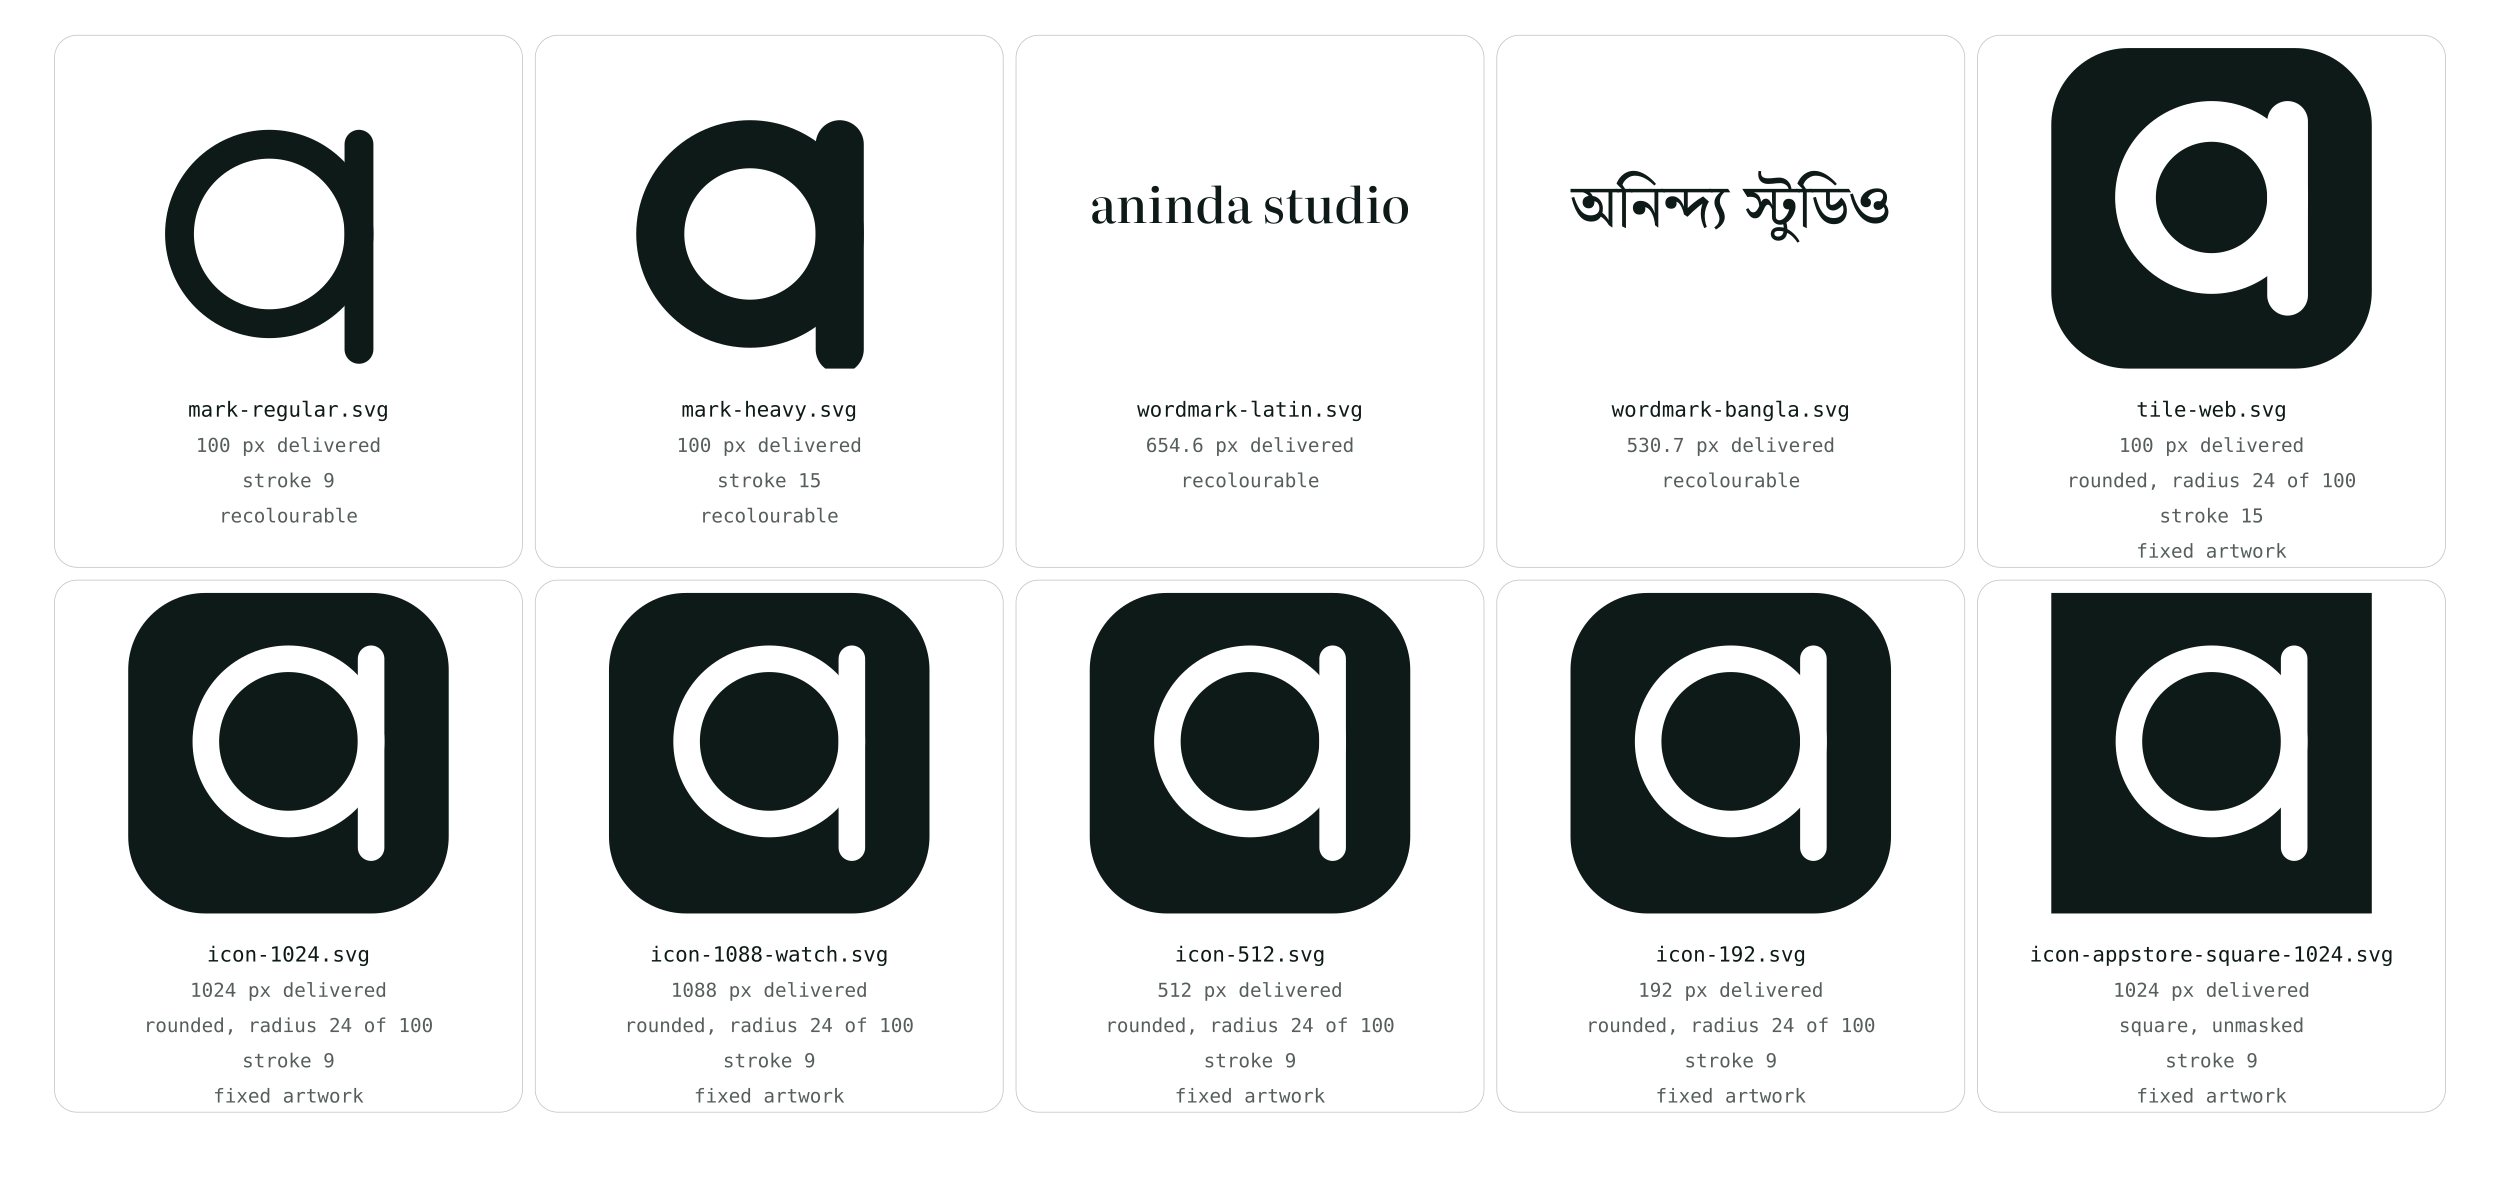
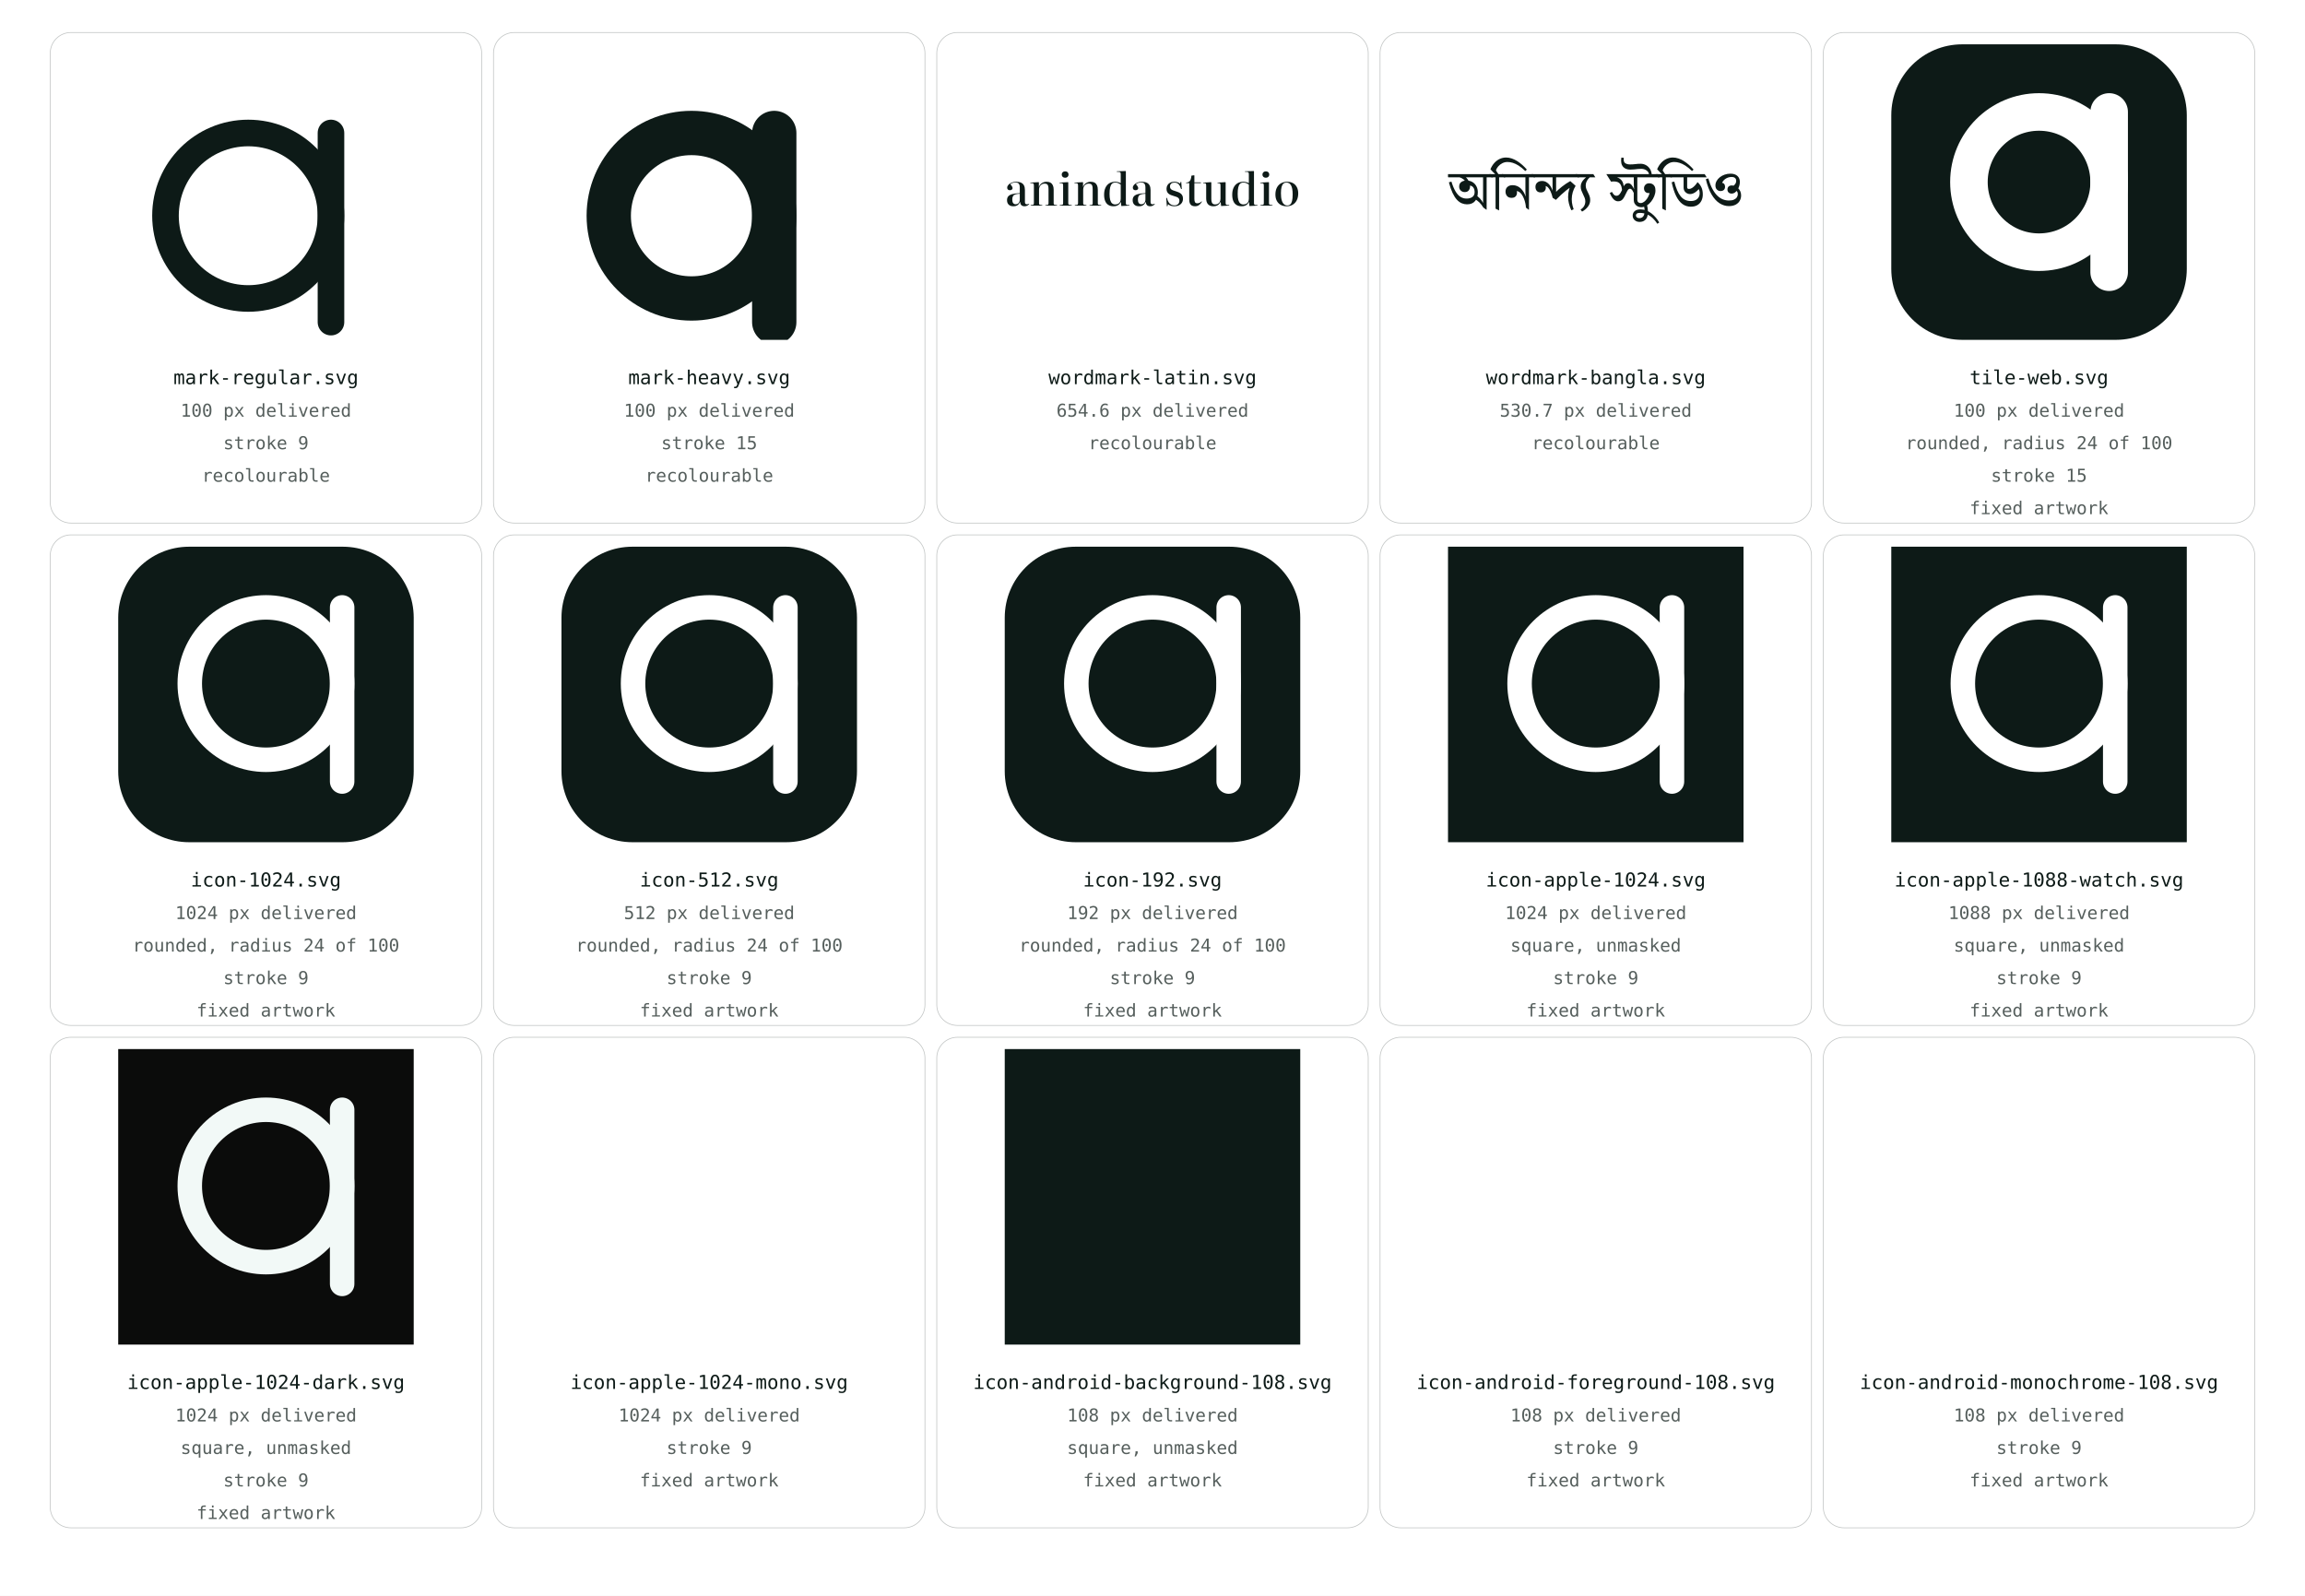
- <svg xmlns="http://www.w3.org/2000/svg" viewBox="0 0 1560 740" width="1560" height="740" role="img" fill="none" style="color:#0D1A17">
-   <rect width="1560" height="740" fill="#FFFFFF" />
+ <svg xmlns="http://www.w3.org/2000/svg" viewBox="0 0 1560 1080" width="1560" height="1080" role="img" fill="none" style="color:#0D1A17">
+   <rect width="1560" height="1080" fill="#FFFFFF" />
  <g style="color:#0D1A17" font-family="ui-monospace, monospace">
    <g>
      <rect x="34" y="22" width="292" height="332" rx="14" fill="none" stroke="#0D1A17" stroke-width="0.5" opacity="0.25" />
      <svg x="80" y="30" width="200" height="200" preserveAspectRatio="xMidYMid meet" viewBox="0 0 100 100" role="img" fill="none">
        <circle cx="44" cy="58" r="28" fill="none" stroke="currentColor" stroke-width="9" />
        <path d="M72 30V94" stroke="currentColor" stroke-width="9" stroke-linecap="round" />
      </svg>
      <text x="180" y="260" text-anchor="middle" font-size="13" fill="#0D1A17" opacity="1">mark-regular.svg</text>
      <text x="180" y="282" text-anchor="middle" font-size="12" fill="#0D1A17" opacity="0.7">100 px delivered</text>
      <text x="180" y="304" text-anchor="middle" font-size="12" fill="#0D1A17" opacity="0.7">stroke 9</text>
      <text x="180" y="326" text-anchor="middle" font-size="12" fill="#0D1A17" opacity="0.7">recolourable</text>
    </g>
    <g>
      <rect x="334" y="22" width="292" height="332" rx="14" fill="none" stroke="#0D1A17" stroke-width="0.5" opacity="0.25" />
      <svg x="380" y="30" width="200" height="200" preserveAspectRatio="xMidYMid meet" viewBox="0 0 100 100" role="img" fill="none">
        <circle cx="44" cy="58" r="28" fill="none" stroke="currentColor" stroke-width="15" />
        <path d="M72 30V94" stroke="currentColor" stroke-width="15" stroke-linecap="round" />
      </svg>
      <text x="480" y="260" text-anchor="middle" font-size="13" fill="#0D1A17" opacity="1">mark-heavy.svg</text>
      <text x="480" y="282" text-anchor="middle" font-size="12" fill="#0D1A17" opacity="0.7">100 px delivered</text>
      <text x="480" y="304" text-anchor="middle" font-size="12" fill="#0D1A17" opacity="0.7">stroke 15</text>
      <text x="480" y="326" text-anchor="middle" font-size="12" fill="#0D1A17" opacity="0.7">recolourable</text>
    </g>
    <g>
      <rect x="634" y="22" width="292" height="332" rx="14" fill="none" stroke="#0D1A17" stroke-width="0.5" opacity="0.25" />
      <svg x="680" y="30" width="200" height="200" preserveAspectRatio="xMidYMid meet" viewBox="0 -100 654.6 140" role="img" fill="none">
        <g fill="currentColor">
          <g transform="translate(0.000,0.000) scale(0.1,-0.1)">
            <path d="M191.12 -14Q124.481 -14 87.501 21.42Q50.521 56.84 50.521 121.32Q50.521 172.12 76.841 204.46Q103.161 236.8 164.981 254.48Q226.801 272.16 333.12 276.64V400.88Q333.12 441.24 323.1 465.76Q313.08 490.28 291.8 501.54Q270.52 512.8 236.48 512.8Q204.4 512.8 172.06 502.38Q139.72 491.96 123.039 475.28Q143.439 452.56 154.239 436.1Q165.039 419.641 169.459 408.401Q173.879 397.161 173.879 388.001Q173.879 369.721 158.339 355.501Q142.799 341.281 114.56 341.281Q84.36 341.281 69.24 356.561Q54.12 371.841 54.12 398.12Q54.12 430.12 80.28 460.24Q106.44 490.36 151.44 509.48Q196.44 528.6 251.199 528.6Q316.118 528.6 359.678 509.34Q403.238 490.08 425.157 449.04Q447.077 408 447.077 343.001V79.88Q447.077 52.519 458.777 41.019Q470.477 29.519 488.837 29.519Q500.677 29.519 512.798 32.779Q524.918 36.039 537.438 42.56L542.438 35.4Q518.158 6.8 491.598 -3.6Q465.039 -14 439.439 -14Q391.72 -14 368.12 10.74Q344.52 35.48 339.08 83.2Q323.04 47.32 301.94 25.9Q280.84 4.48 253.78 -4.76Q226.72 -14 191.12 -14ZM243.039 30.119Q270.479 30.119 290.66 43.499Q310.84 56.88 321.98 80.54Q333.12 104.2 333.12 134.801V262.32Q272.199 261.16 235.539 249.24Q198.878 237.32 182.798 209.88Q166.718 182.44 166.718 134.4Q166.718 83.24 186.138 56.679Q205.558 30.119 243.039 30.119Z" />
          </g>
          <g transform="translate(53.500,0.000) scale(0.1,-0.1)">
            <path d="M39.961 0V12L85.241 17.36Q100.921 19.2 105.841 28.96Q110.761 38.72 110.761 64.56V435.24Q110.761 469.28 104.681 482.28Q98.601 495.28 76.441 496.44L30.12 500.28L31.12 510.6L216.438 520.08L221.758 514.6L220.758 415.48H221.758Q244.278 472.12 290.218 500.36Q336.158 528.6 390.598 528.6Q442.718 528.6 477.597 508.78Q512.477 488.96 530.537 450.16Q548.597 411.36 548.597 353.6V58Q548.597 35.36 554.597 26.94Q560.597 18.52 579.437 16.52L622.758 12V0H365.6V11.16L405.92 15.68Q424.12 17.68 429.461 26.6Q434.801 35.52 434.801 58V360.48Q434.801 408.12 427.02 435.98Q419.24 463.84 400.0 475.62Q380.76 487.4 346.119 487.4Q311.999 487.4 284.158 470.48Q256.318 453.56 240.438 423.28Q224.558 393 224.558 352.76V61.36Q224.558 38.72 229.318 29.46Q234.078 20.2 248.758 18.2L296.639 11.16V0Z" />
          </g>
          <g transform="translate(118.000,0.000) scale(0.1,-0.1)">
            <path d="M38.08 0V12L87.561 17.36Q104.081 19.2 108.581 29.38Q113.081 39.56 113.081 64.56V435.24Q113.081 469.28 107.001 482.28Q100.921 495.28 78.761 496.44L32.44 500.28L33.44 510.6L220.037 520.08L227.037 514.6V61.36Q227.037 37.88 232.197 29.04Q237.357 20.2 252.837 18.2L305.398 11.16V0ZM157.439 617.521Q123.84 617.521 103.02 637.04Q82.201 656.56 82.201 688.08Q82.201 719.279 102.86 739.219Q123.52 759.159 157.439 759.159Q192.518 759.159 212.938 739.719Q233.357 720.279 233.357 688.76Q233.357 657.4 212.538 637.461Q191.718 617.521 157.439 617.521Z" />
          </g>
          <g transform="translate(151.300,0.000) scale(0.1,-0.1)">
            <path d="M39.961 0V12L85.241 17.36Q100.921 19.2 105.841 28.96Q110.761 38.72 110.761 64.56V435.24Q110.761 469.28 104.681 482.28Q98.601 495.28 76.441 496.44L30.12 500.28L31.12 510.6L216.438 520.08L221.758 514.6L220.758 415.48H221.758Q244.278 472.12 290.218 500.36Q336.158 528.6 390.598 528.6Q442.718 528.6 477.597 508.78Q512.477 488.96 530.537 450.16Q548.597 411.36 548.597 353.6V58Q548.597 35.36 554.597 26.94Q560.597 18.52 579.437 16.52L622.758 12V0H365.6V11.16L405.92 15.68Q424.12 17.68 429.461 26.6Q434.801 35.52 434.801 58V360.48Q434.801 408.12 427.02 435.98Q419.24 463.84 400.0 475.62Q380.76 487.4 346.119 487.4Q311.999 487.4 284.158 470.48Q256.318 453.56 240.438 423.28Q224.558 393 224.558 352.76V61.36Q224.558 38.72 229.318 29.46Q234.078 20.2 248.758 18.2L296.639 11.16V0Z" />
          </g>
          <g transform="translate(215.300,0.000) scale(0.1,-0.1)">
            <path d="M256.16 -14Q190.84 -14 144.3 13.92Q97.76 41.84 72.881 98.92Q48.001 156 48.001 241.8Q48.001 331.64 77.561 395.8Q107.12 459.96 162.32 494.28Q217.52 528.6 294.28 528.6Q328.32 528.6 360.62 519.92Q392.92 511.24 416.08 496.72V691.8Q416.08 724.04 408.5 734.96Q400.92 745.88 374.36 747.04L327.039 750.04L328.039 760.36L523.037 766.48L530.037 761V60Q530.037 36 536.297 26.42Q542.557 16.84 562.237 14.84L607.558 12V0L429.6 -9L419.52 80.48H417.2Q401.84 48.6 378.4 27.44Q354.96 6.28 324.54 -3.86Q294.12 -14 256.16 -14ZM294.278 26.439Q330.119 26.439 357.22 40.159Q384.32 53.88 400.2 82.28Q416.08 110.68 416.08 154.56V464.159Q392.36 484.88 361.18 497.76Q329.999 510.64 296.359 510.64Q252.038 510.64 223.778 485.96Q195.517 461.28 182.137 405.92Q168.757 350.56 168.757 258.199Q168.757 174.519 183.377 123.499Q197.997 72.479 226.078 49.459Q254.158 26.439 294.278 26.439Z" />
          </g>
          <g transform="translate(278.300,0.000) scale(0.1,-0.1)">
            <path d="M191.12 -14Q124.481 -14 87.501 21.42Q50.521 56.84 50.521 121.32Q50.521 172.12 76.841 204.46Q103.161 236.8 164.981 254.48Q226.801 272.16 333.12 276.64V400.88Q333.12 441.24 323.1 465.76Q313.08 490.28 291.8 501.54Q270.52 512.8 236.48 512.8Q204.4 512.8 172.06 502.38Q139.72 491.96 123.039 475.28Q143.439 452.56 154.239 436.1Q165.039 419.641 169.459 408.401Q173.879 397.161 173.879 388.001Q173.879 369.721 158.339 355.501Q142.799 341.281 114.56 341.281Q84.36 341.281 69.24 356.561Q54.12 371.841 54.12 398.12Q54.12 430.12 80.28 460.24Q106.44 490.36 151.44 509.48Q196.44 528.6 251.199 528.6Q316.118 528.6 359.678 509.34Q403.238 490.08 425.157 449.04Q447.077 408 447.077 343.001V79.88Q447.077 52.519 458.777 41.019Q470.477 29.519 488.837 29.519Q500.677 29.519 512.798 32.779Q524.918 36.039 537.438 42.56L542.438 35.4Q518.158 6.8 491.598 -3.6Q465.039 -14 439.439 -14Q391.72 -14 368.12 10.74Q344.52 35.48 339.08 83.2Q323.04 47.32 301.94 25.9Q280.84 4.48 253.78 -4.76Q226.72 -14 191.12 -14ZM243.039 30.119Q270.479 30.119 290.66 43.499Q310.84 56.88 321.98 80.54Q333.12 104.2 333.12 134.801V262.32Q272.199 261.16 235.539 249.24Q198.878 237.32 182.798 209.88Q166.718 182.44 166.718 134.4Q166.718 83.24 186.138 56.679Q205.558 30.119 243.039 30.119Z" />
          </g>
          <g transform="translate(352.900,0.000) scale(0.1,-0.1)">
            <path d="M62.2 -14.8 48.4 170.479 62.72 171.799Q78.2 109.199 102.2 73.08Q126.2 36.96 157.84 21.4Q189.48 5.84 228.4 5.84Q280.32 5.84 310.16 33.9Q340 61.961 340 110.321Q340 144.361 323.34 163.221Q306.68 182.081 277.74 193.021Q248.8 203.961 211.199 214.481Q182.88 222.921 154.94 233.541Q127.001 244.161 104.161 261.221Q81.321 278.28 67.961 305.44Q54.6 332.6 54.6 373.28Q54.6 417.52 75.3 452.82Q96 488.12 135.08 508.36Q174.159 528.6 229.559 528.6Q274.119 528.6 304.339 516.06Q334.559 503.519 355.758 488.24L370.118 528.6H380.598L392.558 367.2L376.918 368.36Q356.639 437.199 322.919 473.56Q289.199 509.92 230.839 509.92Q184.639 509.92 157.858 487.619Q131.078 465.319 131.078 423.559Q131.078 389.159 148.578 369.879Q166.078 350.598 194.658 340.098Q223.238 329.598 256.398 319.278Q287.478 310.319 316.038 298.259Q344.598 286.199 368.278 268.299Q391.958 250.399 405.478 222.659Q418.998 194.919 418.998 154.599Q418.998 102.359 395.058 64.66Q371.118 26.96 328.039 6.48Q284.959 -14 227.199 -14Q188.72 -14 153.2 -3.26Q117.68 7.48 87 31.52L74.52 -14.8Z" />
          </g>
          <g transform="translate(398.600,0.000) scale(0.1,-0.1)">
            <path d="M227.6 -14Q188.16 -14 159.56 0.42Q130.961 14.84 115.921 47.5Q100.881 80.16 100.881 133.8V498.6H31.001V509.44Q70.52 512.92 94.3 528.14Q118.08 543.359 130.98 576.259Q143.88 609.159 149.839 664.359L207.598 672.639L214.677 667.519V514.6H358.358V498.6H214.677V145.279Q214.677 98.559 228.937 75.059Q243.197 51.559 279.758 51.559Q304.438 51.559 329.398 61.979Q354.358 72.399 373.358 93.919L382.878 86.759Q352.438 38.359 316.779 12.18Q281.119 -14 227.6 -14Z" />
          </g>
          <g transform="translate(436.700,0.000) scale(0.1,-0.1)">
            <path d="M253.92 -14Q177.161 -14 136.121 30.22Q95.081 74.44 95.081 160.999V437.279Q95.081 470.839 89.081 483.119Q83.081 495.4 61.721 496.4L26.801 499.24L27.641 509.56L202.398 520.08L208.878 514.6V154.96Q208.878 109.16 217.078 80.8Q225.278 52.44 244.518 39.4Q263.758 26.359 295.879 26.359Q330.679 26.359 357.02 41.599Q383.36 56.839 397.82 85.519Q412.28 114.199 412.28 154.28V436.959Q412.28 469.56 406.52 482.48Q400.76 495.4 379.56 496.4L344.64 499.24L345.48 509.56L519.597 520.08L526.077 514.6V62.56Q526.077 37.92 532.577 27.78Q539.077 17.64 558.717 15.64L605.037 12.64L604.878 0.64L426.44 -8.84L415.08 82.56H413.08Q395.04 47.08 371.86 25.94Q348.68 4.8 319.44 -4.6Q290.2 -14 253.92 -14Z" />
          </g>
          <g transform="translate(499.100,0.000) scale(0.1,-0.1)">
            <path d="M256.16 -14Q190.84 -14 144.3 13.92Q97.76 41.84 72.881 98.92Q48.001 156 48.001 241.8Q48.001 331.64 77.561 395.8Q107.12 459.96 162.32 494.28Q217.52 528.6 294.28 528.6Q328.32 528.6 360.62 519.92Q392.92 511.24 416.08 496.72V691.8Q416.08 724.04 408.5 734.96Q400.92 745.88 374.36 747.04L327.039 750.04L328.039 760.36L523.037 766.48L530.037 761V60Q530.037 36 536.297 26.42Q542.557 16.84 562.237 14.84L607.558 12V0L429.6 -9L419.52 80.48H417.2Q401.84 48.6 378.4 27.44Q354.96 6.28 324.54 -3.86Q294.12 -14 256.16 -14ZM294.278 26.439Q330.119 26.439 357.22 40.159Q384.32 53.88 400.2 82.28Q416.08 110.68 416.08 154.56V464.159Q392.36 484.88 361.18 497.76Q329.999 510.64 296.359 510.64Q252.038 510.64 223.778 485.96Q195.517 461.28 182.137 405.92Q168.757 350.56 168.757 258.199Q168.757 174.519 183.377 123.499Q197.997 72.479 226.078 49.459Q254.158 26.439 294.278 26.439Z" />
          </g>
          <g transform="translate(562.600,0.000) scale(0.1,-0.1)">
            <path d="M38.08 0V12L87.561 17.36Q104.081 19.2 108.581 29.38Q113.081 39.56 113.081 64.56V435.24Q113.081 469.28 107.001 482.28Q100.921 495.28 78.761 496.44L32.44 500.28L33.44 510.6L220.037 520.08L227.037 514.6V61.36Q227.037 37.88 232.197 29.04Q237.357 20.2 252.837 18.2L305.398 11.16V0ZM157.439 617.521Q123.84 617.521 103.02 637.04Q82.201 656.56 82.201 688.08Q82.201 719.279 102.86 739.219Q123.52 759.159 157.439 759.159Q192.518 759.159 212.938 739.719Q233.357 720.279 233.357 688.76Q233.357 657.4 212.538 637.461Q191.718 617.521 157.439 617.521Z" />
          </g>
          <g transform="translate(595.100,0.000) scale(0.1,-0.1)">
            <path d="M292.559 -14Q217.679 -14 161.94 17.26Q106.2 48.52 75.42 106.68Q44.641 164.84 44.641 245.64Q44.641 334.76 77 397.92Q109.36 461.08 168.34 494.84Q227.319 528.6 307.519 528.6Q380.558 528.6 434.958 497.66Q489.357 466.72 519.637 409.06Q549.917 351.4 549.917 270.48Q549.917 183.16 518.137 119.5Q486.357 55.84 428.378 20.92Q370.398 -14 292.559 -14ZM309.239 3.84Q347.839 3.84 374.1 27.36Q400.36 50.88 413.5 104.2Q426.641 157.52 426.641 246.76Q426.641 318.159 417.44 368.479Q408.24 418.799 390.26 450.159Q372.28 481.519 347.019 496.14Q321.759 510.76 289.639 510.76Q250.198 510.76 222.778 488.16Q195.357 465.56 181.217 413.98Q167.077 362.4 167.077 274.96Q167.077 177.92 185.057 117.92Q203.037 57.92 234.898 30.88Q266.758 3.84 309.239 3.84Z" />
          </g>
        </g>
      </svg>
      <text x="780" y="260" text-anchor="middle" font-size="13" fill="#0D1A17" opacity="1">wordmark-latin.svg</text>
      <text x="780" y="282" text-anchor="middle" font-size="12" fill="#0D1A17" opacity="0.7">654.6 px delivered</text>
      <text x="780" y="304" text-anchor="middle" font-size="12" fill="#0D1A17" opacity="0.7">recolourable</text>
    </g>
    <g>
      <rect x="934" y="22" width="292" height="332" rx="14" fill="none" stroke="#0D1A17" stroke-width="0.5" opacity="0.25" />
      <svg x="980" y="30" width="200" height="200" preserveAspectRatio="xMidYMid meet" viewBox="0 -100 530.7 140" role="img" fill="none">
        <g fill="currentColor">
          <g transform="translate(0.000,0.000) scale(0.1,-0.1)">
            <path d="M687.558 -16.039 634.319 22.4Q602.639 76.641 563.098 114.701Q523.558 152.761 475.198 178.961L498.598 246.08Q536.558 222.84 572.278 186.56Q607.999 150.28 638.679 88.6L629.759 72.44V564.561H4.64L-30.6 622H767.878L804.117 564.561H693.517V-14.72ZM341.879 80.042Q292.88 80.042 246.8 99.222Q200.72 118.402 159.5 163.061Q118.28 207.721 82.02 284.421Q45.76 361.12 15.56 475.161L61.08 488.481Q96.4 374.641 137.699 307.7Q178.999 240.76 227.619 212.16Q276.239 183.56 333.199 183.56Q401.919 183.56 441.479 215.461Q481.039 247.361 477.679 309.081Q475.999 346.801 462.419 370.421Q448.839 394.042 429.439 405.482Q410.039 416.922 390.239 416.922Q376.279 416.922 365.159 413.622Q354.039 410.322 340.159 403.642Q335.159 445.282 319.9 477.201Q304.64 509.121 273.54 532.721Q242.441 556.321 188.842 571.321L312.24 573.161Q332.039 557.161 351.299 531.261Q370.559 505.361 383.159 473.081Q395.758 440.801 395.758 403.562Q395.758 359.442 371.379 329.722Q346.999 300.002 301.919 300.002Q259.039 300.002 229.66 326.762Q200.28 353.521 200.28 399.481Q200.28 452.601 237 479.941Q273.72 507.28 329.919 507.28Q396.999 507.28 442.938 477.54Q488.878 447.801 512.178 399.841Q535.478 351.881 535.478 295.801Q535.478 250.642 524.038 211.622Q512.598 172.602 488.999 142.762Q465.399 112.922 428.759 96.482Q392.119 80.042 341.879 80.042Z" />
          </g>
          <g transform="translate(77.400,0.000) scale(0.1,-0.1)">
            <path d="M139.479 -27.88 80 2.36V564.561H4.8L-30.6 622H74.12Q52.28 642.32 30.24 664.62Q8.2 686.92 -12.28 709.88Q15.04 775.96 57.7 823.06Q100.359 870.16 154.659 895.48Q208.958 920.8 269.518 920.8Q319.918 920.8 370.277 903.74Q420.637 886.68 468.357 856.7Q516.077 826.72 560.177 787.54Q604.277 748.36 641.997 704.12L613.678 678.28Q550.598 739.921 494.898 775.041Q439.197 810.161 389.617 825.321Q340.037 840.481 294.078 840.481Q244.398 840.481 201.078 818.341Q157.758 796.201 127.798 761.461Q97.838 726.72 86.558 689.16Q95.078 677.32 101.998 665.9Q108.918 654.48 116.418 643.4Q123.918 632.32 131.918 622H217.278L254.518 564.561H143.758V-26.56Z" />
          </g>
          <g transform="translate(99.800,0.000) scale(0.1,-0.1)">
            <path d="M449.718 -16.679 401.279 20.84Q399.479 58.76 390.479 100.161Q381.479 141.561 366.219 180.441Q350.959 219.321 330.359 250.601Q309.759 281.882 283.579 300.482Q257.399 319.082 227.239 319.082Q216.759 319.082 206.559 317.102Q196.359 315.122 189.199 310.962L215.279 351.4Q229.399 341.76 235.119 324.1Q240.839 306.44 240.839 289.481Q240.839 262.681 229.859 241.481Q218.879 220.281 197.679 208.321Q176.479 196.361 144.72 196.361Q89.96 196.361 62.38 228.881Q34.801 261.401 34.801 309.12Q34.801 362.8 69.82 393.5Q104.84 424.199 161.6 424.199Q205.76 424.199 242.92 408.359Q280.08 392.519 309.24 364.419Q338.4 336.319 359.8 300.299Q381.199 264.279 394.259 223.999Q407.319 183.719 411.279 143.679L400.88 149.24Q399.56 168.039 397.4 199.299Q395.24 230.559 393.58 266.579Q391.92 302.598 391.92 334.438V564.561H5.48L-30.6 622H530.198L566.278 564.561H455.678V-15.359Z" />
          </g>
          <g transform="translate(153.400,0.000) scale(0.1,-0.1)">
            <path d="M680.518 -26.798Q653.878 31.082 638.358 90.922Q622.839 150.762 622.839 212.441Q622.839 246.601 627.259 280.261Q631.679 313.921 640.939 347.161Q650.199 380.401 663.879 412.041L687.318 399.242Q636.638 368.922 589.718 331.522Q542.798 294.122 496.718 251.382Q450.638 208.642 403.158 159.962L346.08 196.441Q329.4 265.961 307.48 313.101Q285.56 360.242 260.9 384.462Q236.24 408.682 209.44 408.682Q200.28 408.682 191.7 407.102Q183.12 405.522 176.8 402.362L199.44 436.761Q212.24 429.121 217.38 413.281Q222.519 397.441 222.519 379.441Q222.519 343.281 199.14 318.581Q175.76 293.882 133.32 293.882Q83.52 293.882 59.92 321.921Q36.321 349.961 36.321 393.241Q36.321 443.001 69.801 471.221Q103.28 499.44 153.88 499.44Q195.72 499.44 230.62 479.74Q265.52 460.04 292.24 425.74Q318.96 391.44 336.34 346.3Q353.72 301.159 361.039 250.119L343.44 239.679V564.561H5.64L-30.6 622H784.238L820.317 564.561H407.198V258.6L385.238 282.359Q410.078 309.199 440.998 337.46Q471.918 365.72 507.758 394.08Q543.598 422.44 582.198 448.8Q620.799 475.16 661.679 497.52L757.357 412.401Q723.357 357.241 705.777 295.881Q688.197 234.521 688.197 172.841Q688.197 142.201 691.798 112.621Q695.398 83.042 703.078 53.402Q710.758 23.762 722.238 -8.158Z" />
          </g>
          <g transform="translate(232.400,0.000) scale(0.1,-0.1)">
            <path d="M83.48 -50.319 56.4 -13.919Q101.04 14.241 121.36 51.821Q141.68 89.401 141.68 133.561Q141.68 165.921 129.44 197.601Q117.2 229.281 100.38 261.701Q83.56 294.121 71.32 328.281Q59.08 362.441 59.08 398.921Q59.08 438.561 75.44 470.861Q91.8 503.161 117.16 529.561Q142.519 555.961 167.839 574.961L177.96 564.561H5.48L-30.6 622H286.079L322.159 564.561H207.159L231.839 571.961Q213.519 558.801 194.339 536.061Q175.159 513.321 162.059 483.321Q148.958 453.321 148.958 417.801Q148.958 383.6 161.038 353.34Q173.118 323.08 189.278 292.84Q205.438 262.6 217.518 229.2Q229.598 195.801 229.598 156.321Q229.598 91.361 188.199 37.481Q146.799 -16.399 83.48 -50.319Z" />
          </g>
          <g transform="translate(287.400,0.000) scale(0.1,-0.1)">
            <path d="M596.277 28.321Q559.157 28.321 528.578 44.781Q497.998 61.241 479.898 90.681Q461.799 120.12 461.799 158.56V322.483L466.598 275.923Q451.878 308.603 439.358 326.923Q426.838 345.243 415.758 352.723Q404.678 360.203 393.878 360.203Q382.558 360.203 371.218 352.463Q359.878 344.723 346.378 322.203Q332.878 299.683 312.558 255.602Q292.238 209.842 272.498 183.142Q252.758 156.442 230.598 145.442Q208.438 134.442 178.438 134.442Q150.919 134.442 125.159 150.161Q99.4 165.881 76.1 199.02Q52.8 232.16 30.8 284L70.319 303.4Q86.319 274.199 99.739 259.199Q113.159 244.199 125.819 238.96Q138.479 233.72 151.959 233.72Q173.279 233.72 190.699 246.539Q208.119 259.359 226.559 290.08Q244.999 320.8 266.88 374.161Q283.679 414.361 300.339 432.261Q316.999 450.161 332.319 455.221Q347.639 460.28 359.759 460.28Q393.679 460.28 421.879 428.121Q450.078 395.961 478.318 329.282L469.438 337.523Q467.278 357.722 465.278 384.442Q463.278 411.162 462.698 437.882Q462.118 464.602 462.118 483.801V564.561H114.48L109.161 578.72Q154.44 569.72 187.419 554.06Q220.399 538.4 241.619 513Q262.839 487.6 272.999 450.54Q283.159 413.481 282.958 361.681L252.679 307.681Q251.359 359.241 241.559 394.221Q231.759 429.201 213.699 450.422Q195.639 471.642 168.459 481.342Q141.279 491.042 105.199 491.042Q90.399 491.042 77.419 489.962Q64.439 488.882 54.599 486.882L-30.6 622H888.916L924.836 564.561H525.557V160.08Q525.557 133.52 541.677 118.14Q557.797 102.76 584.718 102.76Q615.798 102.76 645.578 124.16Q675.358 145.56 699.698 180.461Q724.038 215.361 739.118 257.801Q754.198 300.241 756.198 342.161L788.357 311.401Q778.237 299.121 766.537 290.461Q754.837 281.801 731.117 281.801Q690.517 281.801 668.138 306.001Q645.758 330.201 645.758 368.641Q645.758 403.88 670.437 430.92Q695.117 457.96 740.877 457.96Q770.997 457.96 796.036 444.82Q821.076 431.68 836.216 403.48Q851.356 375.28 851.356 328.161Q851.356 280.241 830.696 227.861Q810.036 175.481 774.476 130.241Q738.916 85.001 693.137 56.661Q647.357 28.321 596.277 28.321ZM737.076 608.161Q733.875 647.12 711.655 671.04Q689.435 694.961 658.975 706.401Q628.515 717.841 597.675 717.841Q563.794 717.841 533.475 714.341Q503.155 710.841 471.855 707.341Q440.555 703.841 402.555 703.841Q345.835 703.841 308.316 724.321Q270.796 744.801 252.656 780.6Q234.516 816.4 234.516 861.52Q234.516 875.96 235.836 890.9Q237.156 905.839 239.476 919.799L283.195 915.319Q282.195 907.159 281.615 898.679Q281.035 890.199 281.035 882.72Q281.035 835.639 312.736 816.219Q344.436 796.799 396.635 796.799Q446.435 796.799 491.435 802.719Q536.435 808.639 586.435 808.639Q634.355 808.639 677.835 785.779Q721.315 762.92 750.835 718.42Q780.355 673.92 785.555 608.161Z" />
          </g>
          <g transform="translate(358.100,-2.200) scale(0.1,-0.1)">
            <path d="M178.6 -291.359Q140.961 -233.039 94.241 -189.179Q47.521 -145.319 -9.699 -120.619Q-66.919 -95.919 -135.399 -95.919Q-172.999 -95.919 -189.619 -107.859Q-206.24 -119.799 -206.24 -140.999Q-206.24 -162.88 -190.039 -176.42Q-173.839 -189.96 -144.279 -189.96Q-115.559 -189.96 -94.299 -176.68Q-73.039 -163.4 -61.219 -134.199Q-49.399 -104.999 -49.399 -57.999Q-49.399 -43.359 -52.319 -22.579Q-55.239 -1.799 -60.079 18.161Q-64.919 38.121 -70.759 49.441L-16.16 63.521Q-2.48 35.041 3.66 -6.399Q9.8 -47.839 9.8 -88.759Q9.8 -136.799 -7.0 -175.039Q-23.8 -213.279 -57.42 -235.419Q-91.039 -257.559 -141.159 -257.559Q-193.039 -257.559 -228.759 -226.099Q-264.479 -194.639 -264.479 -144.199Q-264.479 -94.6 -228.359 -63.56Q-192.239 -32.52 -124.119 -32.52Q-69.839 -32.52 -20.4 -52.0Q29.04 -71.48 72.5 -104.96Q115.96 -138.44 151.36 -180.34Q186.76 -222.24 212.12 -268.08Z" />
          </g>
          <g transform="translate(376.800,0.000) scale(0.1,-0.1)">
            <path d="M139.479 -27.88 80 2.36V564.561H4.8L-30.6 622H74.12Q52.28 642.32 30.24 664.62Q8.2 686.92 -12.28 709.88Q15.04 775.96 57.7 823.06Q100.359 870.16 154.659 895.48Q208.958 920.8 269.518 920.8Q319.918 920.8 370.277 903.74Q420.637 886.68 468.357 856.7Q516.077 826.72 560.177 787.54Q604.277 748.36 641.997 704.12L613.678 678.28Q550.598 739.921 494.898 775.041Q439.197 810.161 389.617 825.321Q340.037 840.481 294.078 840.481Q244.398 840.481 201.078 818.341Q157.758 796.201 127.798 761.461Q97.838 726.72 86.558 689.16Q95.078 677.32 101.998 665.9Q108.918 654.48 116.418 643.4Q123.918 632.32 131.918 622H217.278L254.518 564.561H143.758V-26.56Z" />
          </g>
          <g transform="translate(399.200,0.000) scale(0.1,-0.1)">
            <path d="M369.24 37.682Q283.6 37.682 217.501 86.022Q151.401 134.361 103.541 232.101Q55.681 329.841 24.76 477.12L71.24 488.6Q94.64 399.52 122.6 333.42Q150.56 267.32 185.82 224.34Q221.08 181.36 266.38 160.3Q311.68 139.24 369.76 139.24Q444.359 139.24 485.919 178.42Q527.479 217.6 527.479 279.361Q527.479 317.321 517.319 339.501Q507.159 361.681 487.639 375.161L530.558 380.521Q508.078 346.722 478.698 320.242Q449.319 293.762 417.599 279.022Q385.879 264.282 355.719 264.282Q330.799 264.282 309.939 273.342Q289.08 282.402 273.64 296.841Q256.68 312.801 247.8 333.841Q238.92 354.881 238.92 382.6V564.561H5.8L-30.6 622H617.639L654.039 564.561H302.679V385.039Q302.679 371.08 311.159 363.74Q319.639 356.4 335.159 356.4Q362.919 356.4 390.039 373.44Q417.159 390.48 442.639 418.16Q468.119 445.84 488.879 478.44Q533.039 440.12 558.319 386.28Q583.598 332.44 583.598 257.521Q583.598 194.801 559.038 145.042Q534.479 95.282 486.879 66.482Q439.279 37.682 369.24 37.682Z" />
          </g>
          <g transform="translate(461.500,0.000) scale(0.1,-0.1)">
            <path d="M427.599 48.441Q342.16 48.441 262.12 99.081Q182.08 149.721 118.3 257.041Q54.52 364.361 14.68 532.561L59.519 545.201Q92.159 433.641 133.099 357.42Q174.039 281.2 221.9 235.24Q269.76 189.28 322 168.92Q374.24 148.56 430.159 148.56Q483.88 148.56 519.119 164.1Q554.359 179.64 571.999 205.76Q589.639 231.88 589.639 263.36Q589.639 294.56 574.819 314Q559.999 333.44 539.359 342.7Q518.72 351.961 500.6 351.801L484.32 393.359Q517.28 413.28 538.8 440.26Q560.32 467.24 560.32 503.16Q560.32 535.12 539.58 553.261Q518.839 571.401 475.399 571.401Q441.999 571.401 411.038 560.061Q380.078 548.721 355.378 528.961Q330.678 509.201 315.318 483.021Q299.958 456.841 295.918 426.161L241.279 441.68Q251.159 455.36 266.999 461.06Q282.839 466.76 296.399 466.76Q325.879 466.76 342.939 447.5Q359.999 428.24 359.999 396.48Q359.999 358.52 338.039 338.5Q316.079 318.481 278.519 318.481Q242.28 318.481 214.9 343.94Q187.52 369.4 187.52 419.52Q187.52 461.16 208.6 499.24Q229.68 537.32 266.84 566.74Q304 596.16 352.82 613.42Q401.64 630.68 456.44 630.68Q511.679 630.68 549.439 611.88Q587.199 593.08 606.659 559.54Q626.118 526.001 626.118 481.041Q626.118 444.921 614.719 408.261Q603.319 371.601 583.179 340.841Q563.039 310.081 536.739 291.481Q510.439 272.881 480.639 272.881Q443.519 272.881 423.32 293.421Q403.12 313.961 403.12 346.56Q403.12 368.84 412.52 385.38Q421.92 401.92 439.06 410.56Q456.199 419.199 479.679 419.199Q512.92 419.199 543.22 405.8Q573.519 392.4 597.439 368.02Q621.359 343.64 635.038 311.12Q648.718 278.6 648.718 240.201Q648.718 188.281 624.278 144.541Q599.839 100.801 551.059 74.621Q502.279 48.441 427.599 48.441Z" />
          </g>
        </g>
      </svg>
      <text x="1080" y="260" text-anchor="middle" font-size="13" fill="#0D1A17" opacity="1">wordmark-bangla.svg</text>
      <text x="1080" y="282" text-anchor="middle" font-size="12" fill="#0D1A17" opacity="0.7">530.7 px delivered</text>
      <text x="1080" y="304" text-anchor="middle" font-size="12" fill="#0D1A17" opacity="0.7">recolourable</text>
    </g>
    <g>
      <rect x="1234" y="22" width="292" height="332" rx="14" fill="none" stroke="#0D1A17" stroke-width="0.5" opacity="0.25" />
      <svg x="1280" y="30" width="200" height="200" preserveAspectRatio="xMidYMid meet" viewBox="0 0 100 100" role="img" fill="none" style="color:#FFFFFF">
        <rect width="100" height="100" rx="24" ry="24" fill="#0D1A17" />
        <g style="color:#FFFFFF" transform="translate(12.7177,-2.5341) scale(0.847324)">
          <circle cx="44" cy="58" r="28" fill="none" stroke="currentColor" stroke-width="15" />
          <path d="M72 30V94" stroke="currentColor" stroke-width="15" stroke-linecap="round" />
        </g>
      </svg>
      <text x="1380" y="260" text-anchor="middle" font-size="13" fill="#0D1A17" opacity="1">tile-web.svg</text>
      <text x="1380" y="282" text-anchor="middle" font-size="12" fill="#0D1A17" opacity="0.7">100 px delivered</text>
      <text x="1380" y="304" text-anchor="middle" font-size="12" fill="#0D1A17" opacity="0.7">rounded, radius 24 of 100</text>
      <text x="1380" y="326" text-anchor="middle" font-size="12" fill="#0D1A17" opacity="0.7">stroke 15</text>
      <text x="1380" y="348" text-anchor="middle" font-size="12" fill="#0D1A17" opacity="0.7">fixed artwork</text>
    </g>
    <g>
      <rect x="34" y="362" width="292" height="332" rx="14" fill="none" stroke="#0D1A17" stroke-width="0.5" opacity="0.25" />
      <svg x="80" y="370" width="200" height="200" preserveAspectRatio="xMidYMid meet" viewBox="0 0 100 100" role="img" fill="none" style="color:#FFFFFF">
        <rect width="100" height="100" rx="24" ry="24" fill="#0D1A17" />
        <g style="color:#FFFFFF" transform="translate(9.4862,-7.0876) scale(0.920767)">
          <circle cx="44" cy="58" r="28" fill="none" stroke="currentColor" stroke-width="9" />
          <path d="M72 30V94" stroke="currentColor" stroke-width="9" stroke-linecap="round" />
        </g>
      </svg>
      <text x="180" y="600" text-anchor="middle" font-size="13" fill="#0D1A17" opacity="1">icon-1024.svg</text>
      <text x="180" y="622" text-anchor="middle" font-size="12" fill="#0D1A17" opacity="0.7">1024 px delivered</text>
      <text x="180" y="644" text-anchor="middle" font-size="12" fill="#0D1A17" opacity="0.7">rounded, radius 24 of 100</text>
      <text x="180" y="666" text-anchor="middle" font-size="12" fill="#0D1A17" opacity="0.7">stroke 9</text>
      <text x="180" y="688" text-anchor="middle" font-size="12" fill="#0D1A17" opacity="0.7">fixed artwork</text>
    </g>
    <g>
      <rect x="334" y="362" width="292" height="332" rx="14" fill="none" stroke="#0D1A17" stroke-width="0.5" opacity="0.25" />
      <svg x="380" y="370" width="200" height="200" preserveAspectRatio="xMidYMid meet" viewBox="0 0 100 100" role="img" fill="none" style="color:#FFFFFF">
        <rect width="100" height="100" rx="24" ry="24" fill="#0D1A17" />
        <g style="color:#FFFFFF" transform="translate(9.4862,-7.0876) scale(0.920767)">
          <circle cx="44" cy="58" r="28" fill="none" stroke="currentColor" stroke-width="9" />
          <path d="M72 30V94" stroke="currentColor" stroke-width="9" stroke-linecap="round" />
        </g>
      </svg>
-       <text x="480" y="600" text-anchor="middle" font-size="13" fill="#0D1A17" opacity="1">icon-1088-watch.svg</text>
-       <text x="480" y="622" text-anchor="middle" font-size="12" fill="#0D1A17" opacity="0.7">1088 px delivered</text>
+       <text x="480" y="600" text-anchor="middle" font-size="13" fill="#0D1A17" opacity="1">icon-512.svg</text>
+       <text x="480" y="622" text-anchor="middle" font-size="12" fill="#0D1A17" opacity="0.7">512 px delivered</text>
      <text x="480" y="644" text-anchor="middle" font-size="12" fill="#0D1A17" opacity="0.7">rounded, radius 24 of 100</text>
      <text x="480" y="666" text-anchor="middle" font-size="12" fill="#0D1A17" opacity="0.7">stroke 9</text>
      <text x="480" y="688" text-anchor="middle" font-size="12" fill="#0D1A17" opacity="0.7">fixed artwork</text>
    </g>
    <g>
      <rect x="634" y="362" width="292" height="332" rx="14" fill="none" stroke="#0D1A17" stroke-width="0.5" opacity="0.25" />
      <svg x="680" y="370" width="200" height="200" preserveAspectRatio="xMidYMid meet" viewBox="0 0 100 100" role="img" fill="none" style="color:#FFFFFF">
        <rect width="100" height="100" rx="24" ry="24" fill="#0D1A17" />
        <g style="color:#FFFFFF" transform="translate(9.4862,-7.0876) scale(0.920767)">
          <circle cx="44" cy="58" r="28" fill="none" stroke="currentColor" stroke-width="9" />
          <path d="M72 30V94" stroke="currentColor" stroke-width="9" stroke-linecap="round" />
        </g>
      </svg>
-       <text x="780" y="600" text-anchor="middle" font-size="13" fill="#0D1A17" opacity="1">icon-512.svg</text>
-       <text x="780" y="622" text-anchor="middle" font-size="12" fill="#0D1A17" opacity="0.7">512 px delivered</text>
+       <text x="780" y="600" text-anchor="middle" font-size="13" fill="#0D1A17" opacity="1">icon-192.svg</text>
+       <text x="780" y="622" text-anchor="middle" font-size="12" fill="#0D1A17" opacity="0.7">192 px delivered</text>
      <text x="780" y="644" text-anchor="middle" font-size="12" fill="#0D1A17" opacity="0.7">rounded, radius 24 of 100</text>
      <text x="780" y="666" text-anchor="middle" font-size="12" fill="#0D1A17" opacity="0.7">stroke 9</text>
      <text x="780" y="688" text-anchor="middle" font-size="12" fill="#0D1A17" opacity="0.7">fixed artwork</text>
    </g>
    <g>
      <rect x="934" y="362" width="292" height="332" rx="14" fill="none" stroke="#0D1A17" stroke-width="0.5" opacity="0.25" />
      <svg x="980" y="370" width="200" height="200" preserveAspectRatio="xMidYMid meet" viewBox="0 0 100 100" role="img" fill="none" style="color:#FFFFFF">
-         <rect width="100" height="100" rx="24" ry="24" fill="#0D1A17" />
-         <g style="color:#FFFFFF" transform="translate(9.4862,-7.0876) scale(0.920767)">
-           <circle cx="44" cy="58" r="28" fill="none" stroke="currentColor" stroke-width="9" />
-           <path d="M72 30V94" stroke="currentColor" stroke-width="9" stroke-linecap="round" />
-         </g>
-       </svg>
-       <text x="1080" y="600" text-anchor="middle" font-size="13" fill="#0D1A17" opacity="1">icon-192.svg</text>
-       <text x="1080" y="622" text-anchor="middle" font-size="12" fill="#0D1A17" opacity="0.7">192 px delivered</text>
-       <text x="1080" y="644" text-anchor="middle" font-size="12" fill="#0D1A17" opacity="0.7">rounded, radius 24 of 100</text>
+         <rect width="100" height="100" fill="#0D1A17" />
+         <g style="color:#FFFFFF" transform="translate(9.4862,-7.0876) scale(0.920767)">
+           <circle cx="44" cy="58" r="28" fill="none" stroke="currentColor" stroke-width="9" />
+           <path d="M72 30V94" stroke="currentColor" stroke-width="9" stroke-linecap="round" />
+         </g>
+       </svg>
+       <text x="1080" y="600" text-anchor="middle" font-size="13" fill="#0D1A17" opacity="1">icon-apple-1024.svg</text>
+       <text x="1080" y="622" text-anchor="middle" font-size="12" fill="#0D1A17" opacity="0.7">1024 px delivered</text>
+       <text x="1080" y="644" text-anchor="middle" font-size="12" fill="#0D1A17" opacity="0.7">square, unmasked</text>
      <text x="1080" y="666" text-anchor="middle" font-size="12" fill="#0D1A17" opacity="0.7">stroke 9</text>
      <text x="1080" y="688" text-anchor="middle" font-size="12" fill="#0D1A17" opacity="0.7">fixed artwork</text>
    </g>
    <g>
      <rect x="1234" y="362" width="292" height="332" rx="14" fill="none" stroke="#0D1A17" stroke-width="0.5" opacity="0.25" />
      <svg x="1280" y="370" width="200" height="200" preserveAspectRatio="xMidYMid meet" viewBox="0 0 100 100" role="img" fill="none" style="color:#FFFFFF">
        <rect width="100" height="100" fill="#0D1A17" />
        <g style="color:#FFFFFF" transform="translate(9.4862,-7.0876) scale(0.920767)">
          <circle cx="44" cy="58" r="28" fill="none" stroke="currentColor" stroke-width="9" />
          <path d="M72 30V94" stroke="currentColor" stroke-width="9" stroke-linecap="round" />
        </g>
      </svg>
-       <text x="1380" y="600" text-anchor="middle" font-size="13" fill="#0D1A17" opacity="1">icon-appstore-square-1024.svg</text>
-       <text x="1380" y="622" text-anchor="middle" font-size="12" fill="#0D1A17" opacity="0.7">1024 px delivered</text>
+       <text x="1380" y="600" text-anchor="middle" font-size="13" fill="#0D1A17" opacity="1">icon-apple-1088-watch.svg</text>
+       <text x="1380" y="622" text-anchor="middle" font-size="12" fill="#0D1A17" opacity="0.7">1088 px delivered</text>
      <text x="1380" y="644" text-anchor="middle" font-size="12" fill="#0D1A17" opacity="0.7">square, unmasked</text>
      <text x="1380" y="666" text-anchor="middle" font-size="12" fill="#0D1A17" opacity="0.7">stroke 9</text>
      <text x="1380" y="688" text-anchor="middle" font-size="12" fill="#0D1A17" opacity="0.7">fixed artwork</text>
    </g>
+     <g>
+       <rect x="34" y="702" width="292" height="332" rx="14" fill="none" stroke="#0D1A17" stroke-width="0.5" opacity="0.25" />
+       <svg x="80" y="710" width="200" height="200" preserveAspectRatio="xMidYMid meet" viewBox="0 0 100 100" role="img" fill="none" style="color:#F2F9F7">
+         <rect width="100" height="100" fill="#0B0C0B" />
+         <g style="color:#F2F9F7" transform="translate(9.4862,-7.0876) scale(0.920767)">
+           <circle cx="44" cy="58" r="28" fill="none" stroke="currentColor" stroke-width="9" />
+           <path d="M72 30V94" stroke="currentColor" stroke-width="9" stroke-linecap="round" />
+         </g>
+       </svg>
+       <text x="180" y="940" text-anchor="middle" font-size="13" fill="#0D1A17" opacity="1">icon-apple-1024-dark.svg</text>
+       <text x="180" y="962" text-anchor="middle" font-size="12" fill="#0D1A17" opacity="0.7">1024 px delivered</text>
+       <text x="180" y="984" text-anchor="middle" font-size="12" fill="#0D1A17" opacity="0.7">square, unmasked</text>
+       <text x="180" y="1006" text-anchor="middle" font-size="12" fill="#0D1A17" opacity="0.7">stroke 9</text>
+       <text x="180" y="1028" text-anchor="middle" font-size="12" fill="#0D1A17" opacity="0.7">fixed artwork</text>
+     </g>
+     <g>
+       <rect x="334" y="702" width="292" height="332" rx="14" fill="none" stroke="#0D1A17" stroke-width="0.5" opacity="0.25" />
+       <svg x="380" y="710" width="200" height="200" preserveAspectRatio="xMidYMid meet" viewBox="0 0 100 100" role="img" fill="none" style="color:#FFFFFF">
+         <g style="color:#FFFFFF" transform="translate(9.4862,-7.0876) scale(0.920767)">
+           <circle cx="44" cy="58" r="28" fill="none" stroke="currentColor" stroke-width="9" />
+           <path d="M72 30V94" stroke="currentColor" stroke-width="9" stroke-linecap="round" />
+         </g>
+       </svg>
+       <text x="480" y="940" text-anchor="middle" font-size="13" fill="#0D1A17" opacity="1">icon-apple-1024-mono.svg</text>
+       <text x="480" y="962" text-anchor="middle" font-size="12" fill="#0D1A17" opacity="0.7">1024 px delivered</text>
+       <text x="480" y="984" text-anchor="middle" font-size="12" fill="#0D1A17" opacity="0.7">stroke 9</text>
+       <text x="480" y="1006" text-anchor="middle" font-size="12" fill="#0D1A17" opacity="0.7">fixed artwork</text>
+     </g>
+     <g>
+       <rect x="634" y="702" width="292" height="332" rx="14" fill="none" stroke="#0D1A17" stroke-width="0.5" opacity="0.25" />
+       <svg x="680" y="710" width="200" height="200" preserveAspectRatio="xMidYMid meet" viewBox="0 0 108 108" role="img" fill="none" style="color:#0D1A17">
+         <rect width="108" height="108" fill="#0D1A17" />
+       </svg>
+       <text x="780" y="940" text-anchor="middle" font-size="13" fill="#0D1A17" opacity="1">icon-android-background-108.svg</text>
+       <text x="780" y="962" text-anchor="middle" font-size="12" fill="#0D1A17" opacity="0.7">108 px delivered</text>
+       <text x="780" y="984" text-anchor="middle" font-size="12" fill="#0D1A17" opacity="0.7">square, unmasked</text>
+       <text x="780" y="1006" text-anchor="middle" font-size="12" fill="#0D1A17" opacity="0.7">fixed artwork</text>
+     </g>
+     <g>
+       <rect x="934" y="702" width="292" height="332" rx="14" fill="none" stroke="#0D1A17" stroke-width="0.5" opacity="0.25" />
+       <svg x="980" y="710" width="200" height="200" preserveAspectRatio="xMidYMid meet" viewBox="0 0 108 108" role="img" fill="none" style="color:#FFFFFF">
+         <g style="color:#FFFFFF" transform="translate(24.2899,12.1358) scale(0.675229)">
+           <circle cx="44" cy="58" r="28" fill="none" stroke="currentColor" stroke-width="9" />
+           <path d="M72 30V94" stroke="currentColor" stroke-width="9" stroke-linecap="round" />
+         </g>
+       </svg>
+       <text x="1080" y="940" text-anchor="middle" font-size="13" fill="#0D1A17" opacity="1">icon-android-foreground-108.svg</text>
+       <text x="1080" y="962" text-anchor="middle" font-size="12" fill="#0D1A17" opacity="0.7">108 px delivered</text>
+       <text x="1080" y="984" text-anchor="middle" font-size="12" fill="#0D1A17" opacity="0.7">stroke 9</text>
+       <text x="1080" y="1006" text-anchor="middle" font-size="12" fill="#0D1A17" opacity="0.7">fixed artwork</text>
+     </g>
+     <g>
+       <rect x="1234" y="702" width="292" height="332" rx="14" fill="none" stroke="#0D1A17" stroke-width="0.5" opacity="0.25" />
+       <svg x="1280" y="710" width="200" height="200" preserveAspectRatio="xMidYMid meet" viewBox="0 0 108 108" role="img" fill="none" style="color:#FFFFFF">
+         <g style="color:#FFFFFF" transform="translate(24.2899,12.1358) scale(0.675229)">
+           <circle cx="44" cy="58" r="28" fill="none" stroke="currentColor" stroke-width="9" />
+           <path d="M72 30V94" stroke="currentColor" stroke-width="9" stroke-linecap="round" />
+         </g>
+       </svg>
+       <text x="1380" y="940" text-anchor="middle" font-size="13" fill="#0D1A17" opacity="1">icon-android-monochrome-108.svg</text>
+       <text x="1380" y="962" text-anchor="middle" font-size="12" fill="#0D1A17" opacity="0.7">108 px delivered</text>
+       <text x="1380" y="984" text-anchor="middle" font-size="12" fill="#0D1A17" opacity="0.7">stroke 9</text>
+       <text x="1380" y="1006" text-anchor="middle" font-size="12" fill="#0D1A17" opacity="0.7">fixed artwork</text>
+     </g>
  </g>
</svg>
